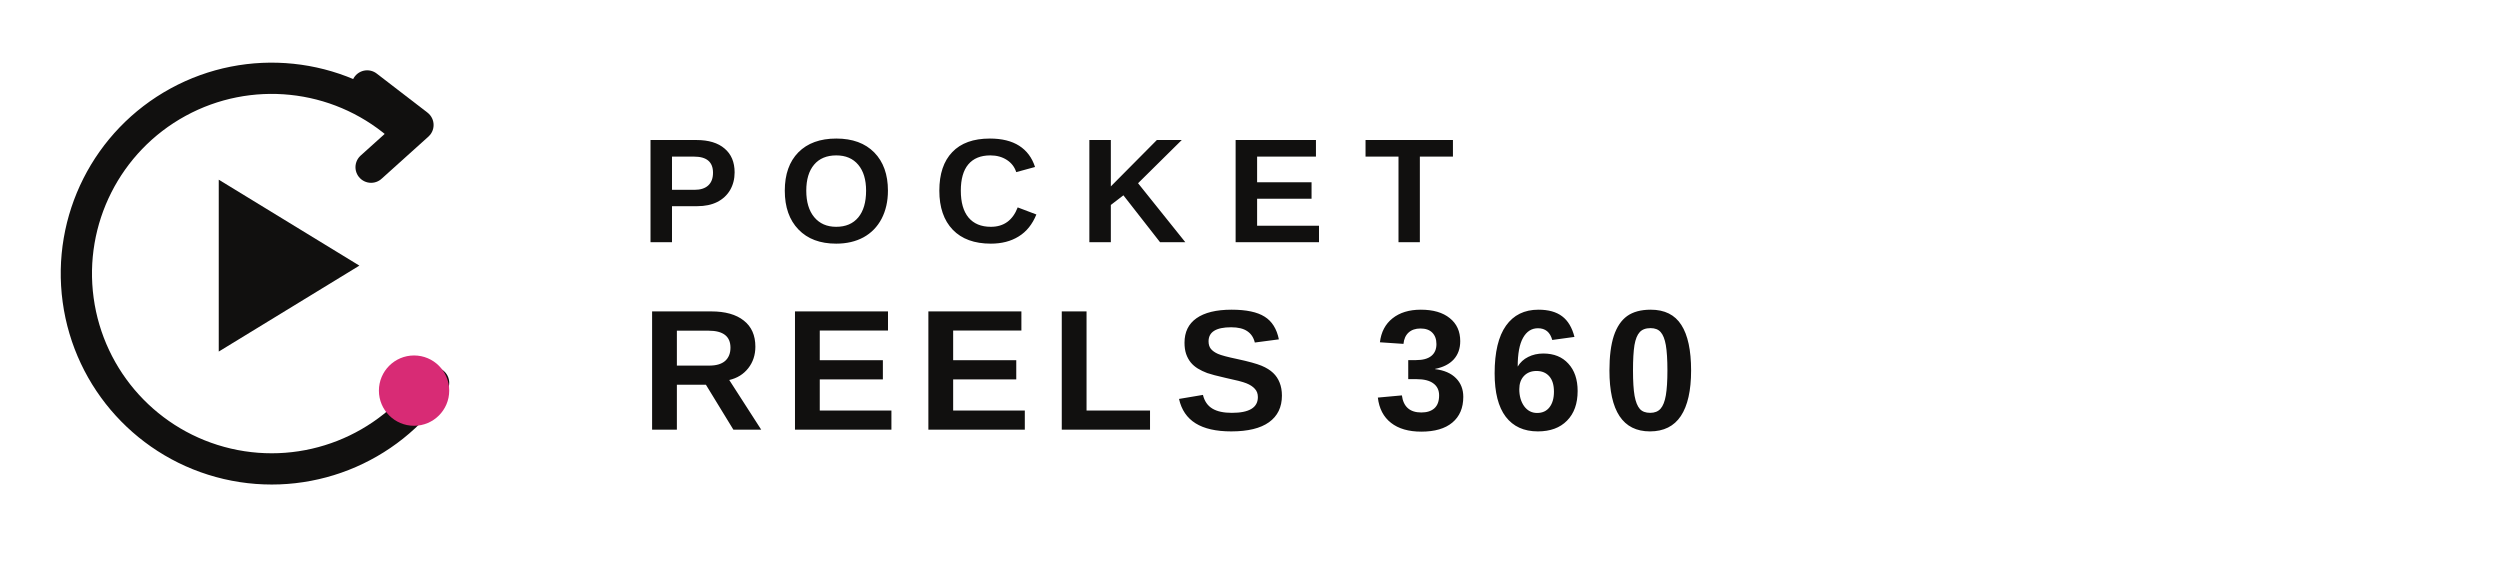
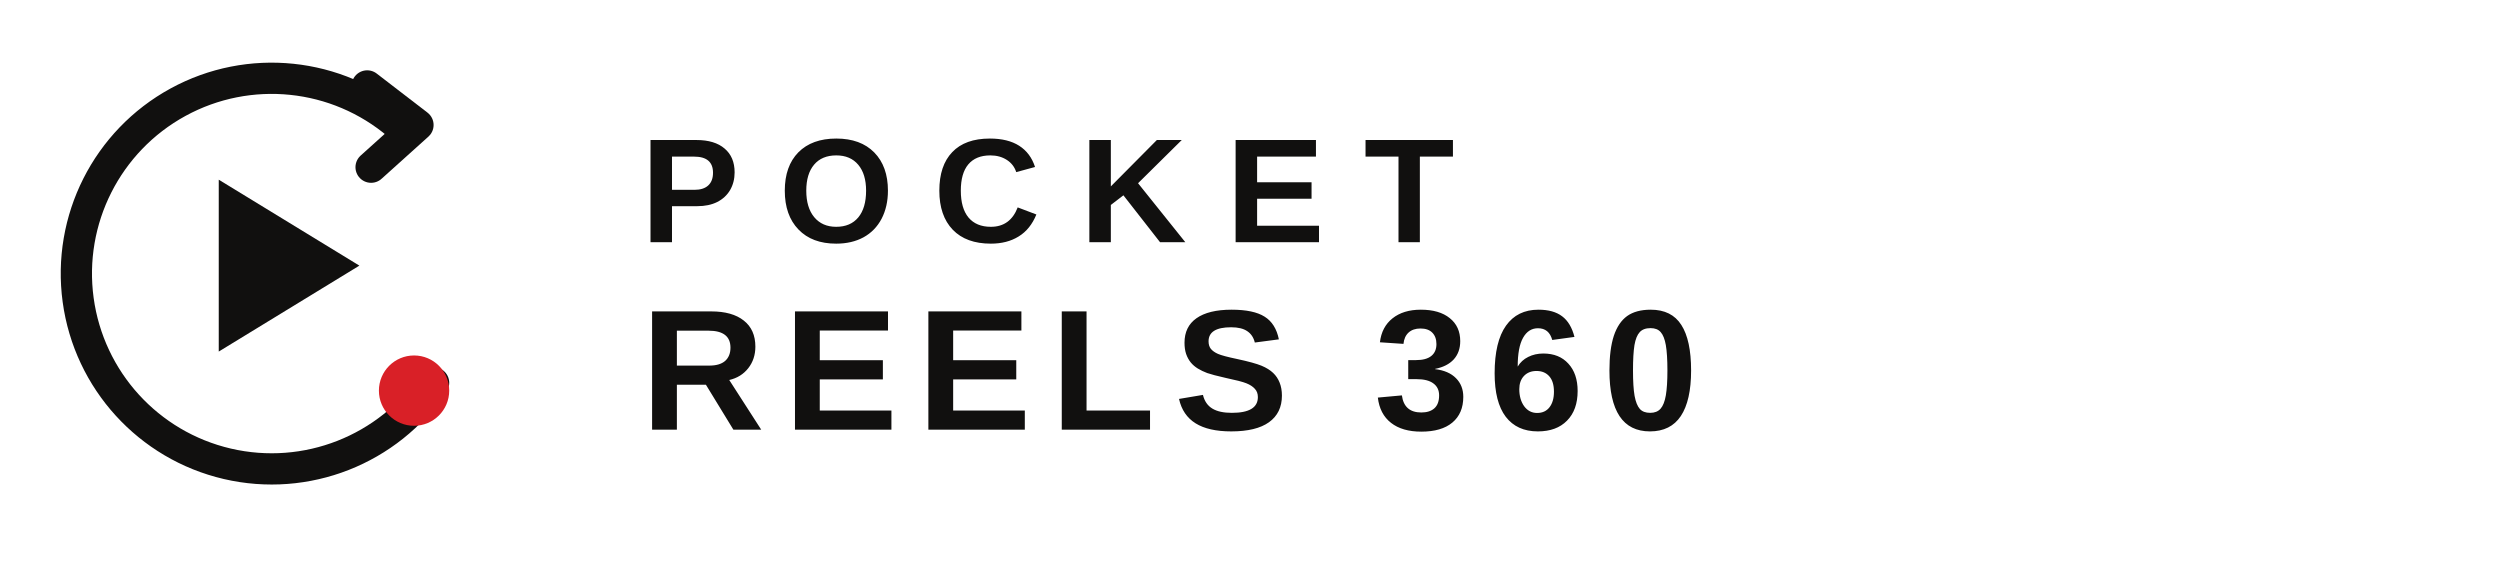
<svg xmlns="http://www.w3.org/2000/svg" viewBox="0 0 320 72" role="img" aria-labelledby="title">
  <g fill="none" stroke="#11100f" stroke-linecap="round">
    <path d="M51 16a25 25 0 1 0 4.5 33" stroke-width="4" />
    <path d="m47 11 6.5 5-6 5.4" stroke-width="4" stroke-linejoin="round" />
  </g>
  <path d="m28 23 18 11-18 11V23Z" fill="#11100f" />
-   <circle cx="53" cy="50" r="4.5" fill="#d82b75" />
+   <circle cx="53" cy="50" r="4.5" fill="#d92027" />
  <g fill="#11100f" font-family="Arial, Helvetica, sans-serif">
    <text x="82" y="31" font-size="19" font-weight="600" letter-spacing="5">POCKET</text>
    <text x="82" y="55" font-size="22" font-weight="800" letter-spacing="2.4">REELS 360</text>
  </g>
</svg>
